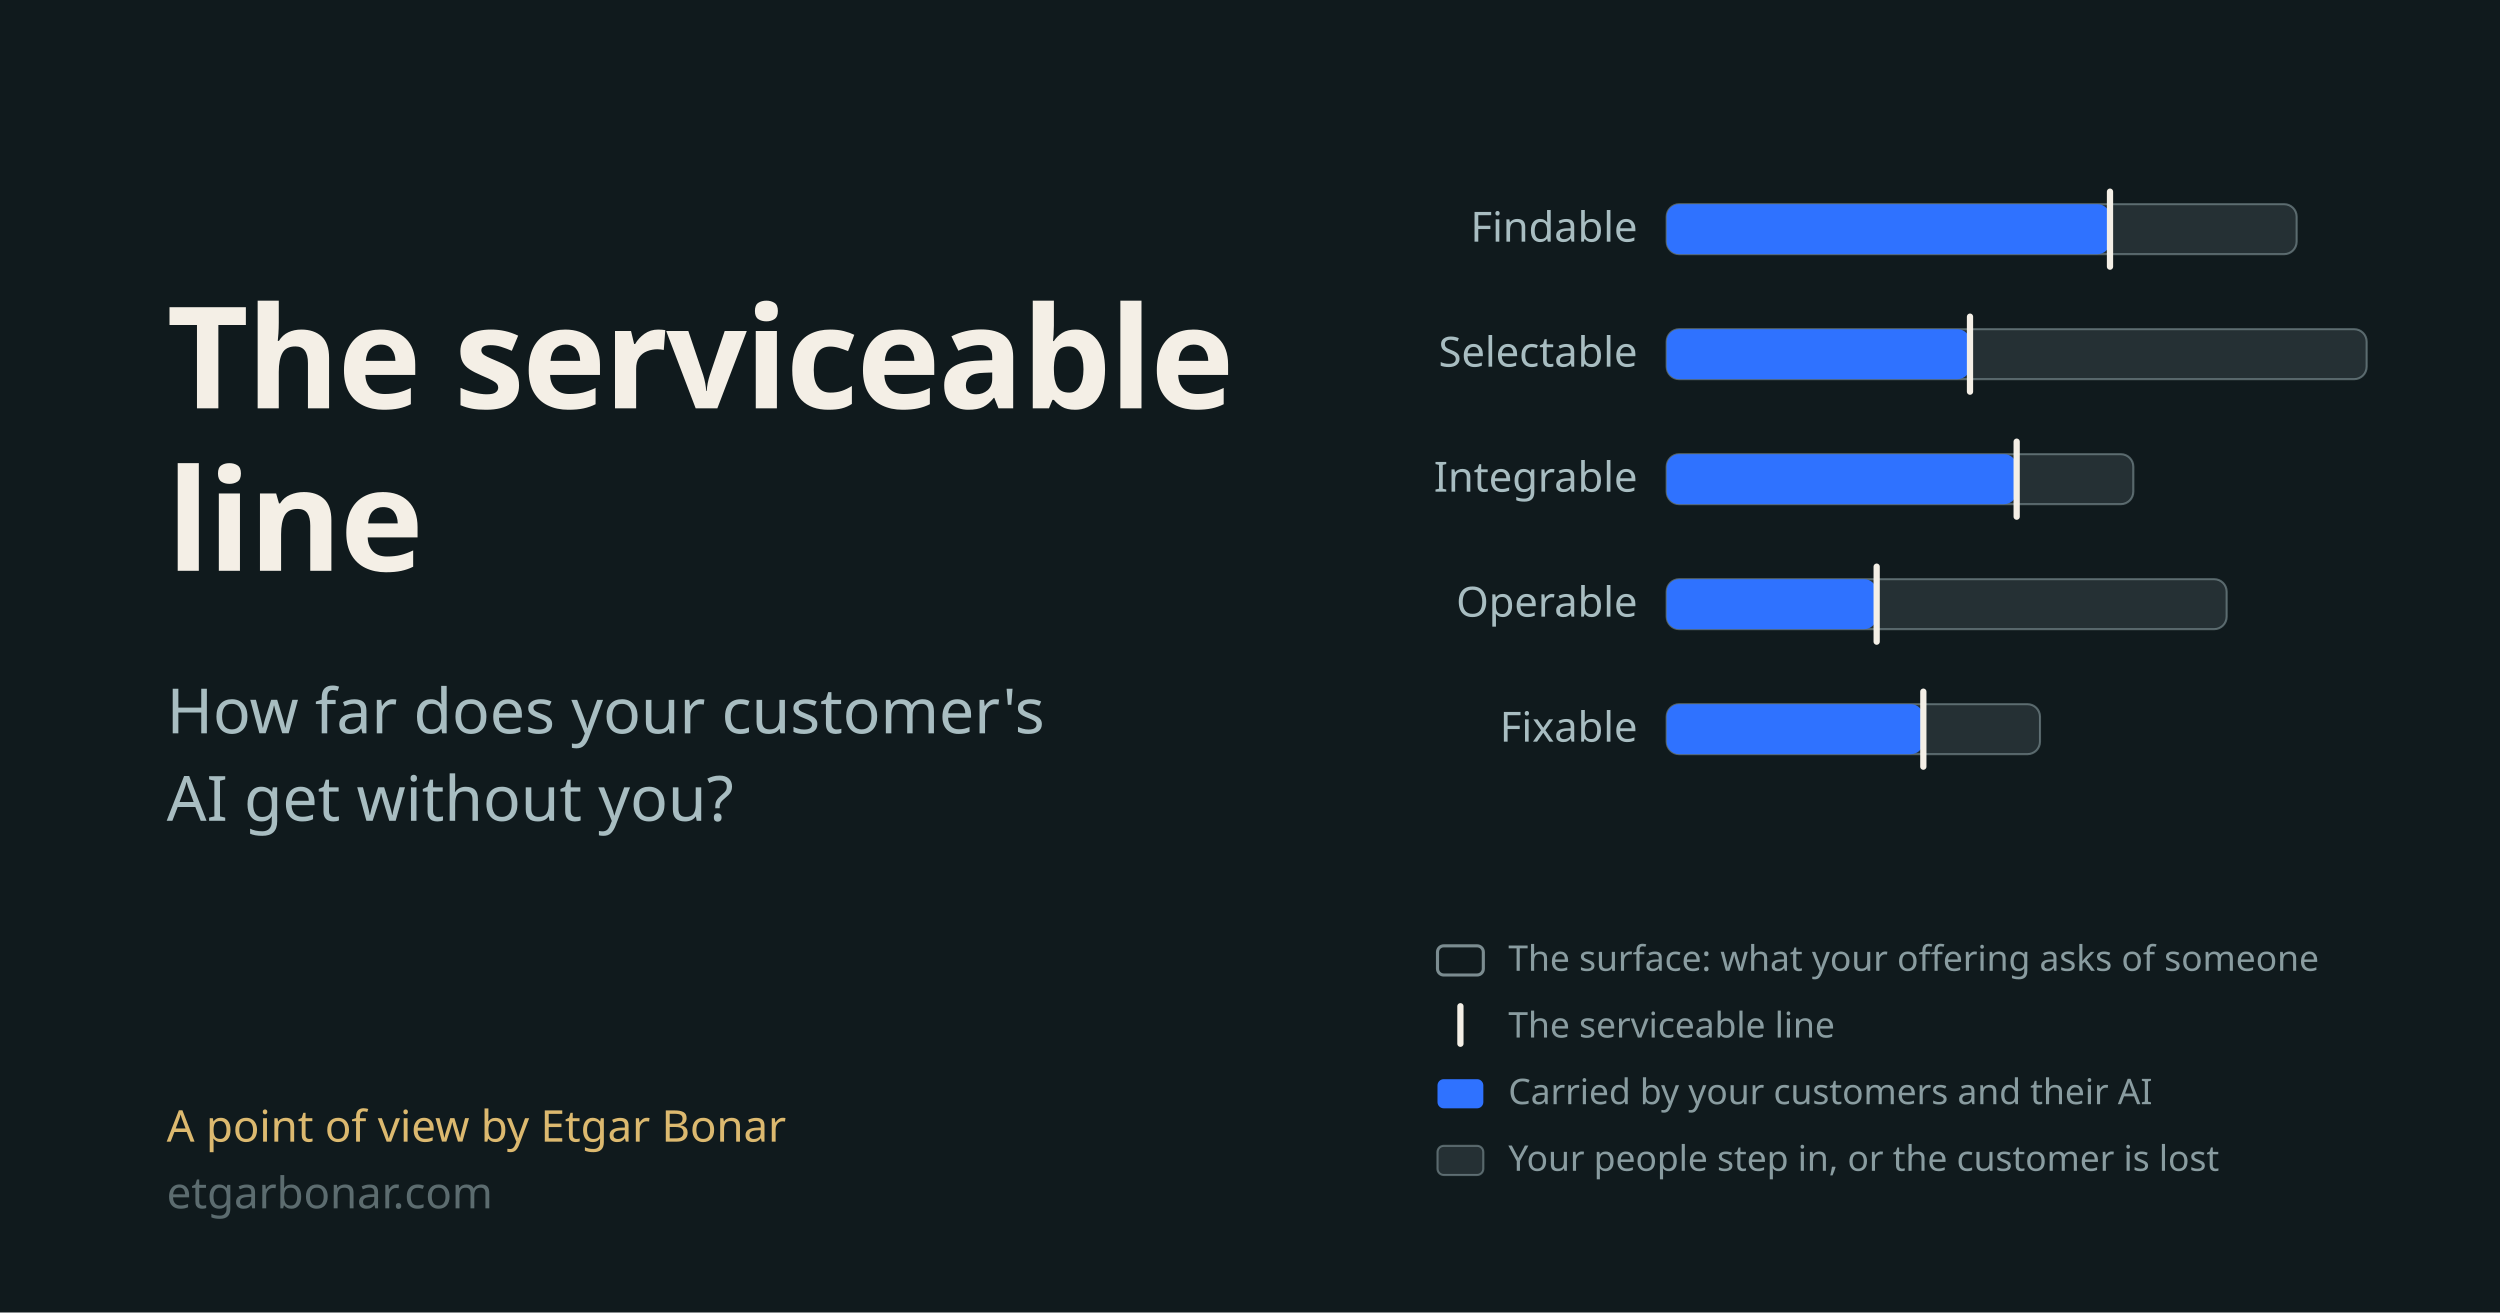
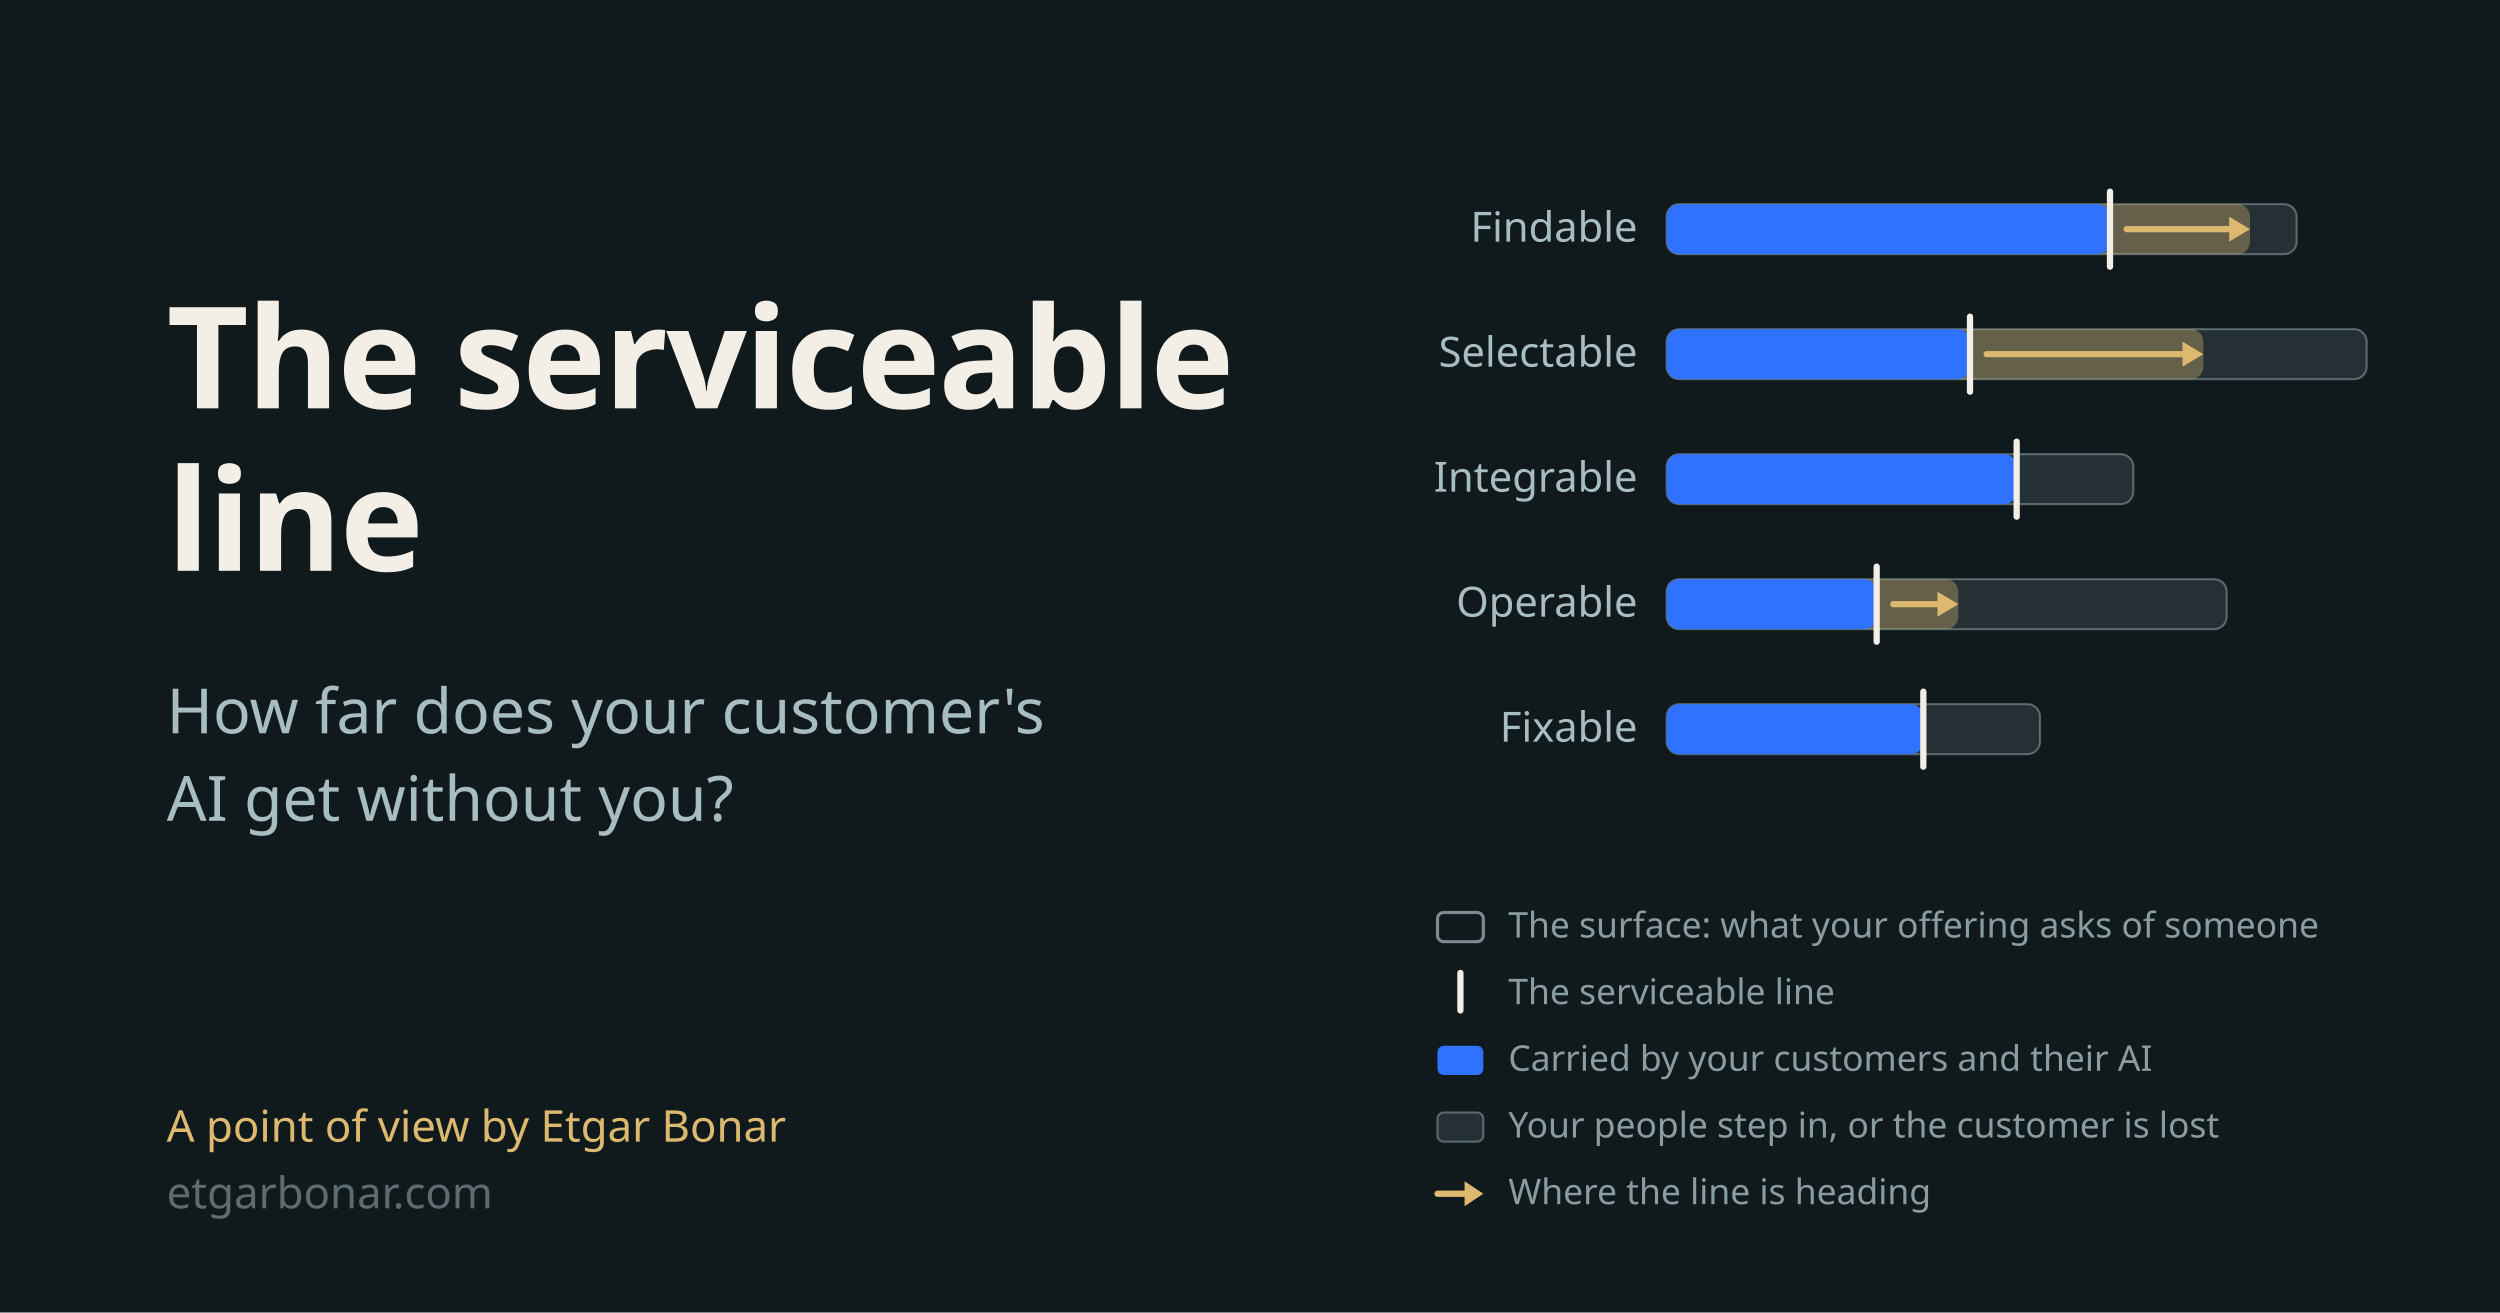
<svg xmlns="http://www.w3.org/2000/svg" width="1200" height="630" viewBox="0 0 1200 630" role="img" aria-labelledby="cardtitle carddesc">
  <rect width="1200" height="630" fill="#101a1d" />
  <text x="786" y="116" text-anchor="end" font-family="Noto Sans, Liberation Sans, Arial, Helvetica, sans-serif" font-size="20" fill="#a8bdc1">Findable</text>
  <rect x="800" y="98.0" width="302.4" height="24" rx="6.0" fill="#a8bdc1" fill-opacity=".14" stroke="#a8bdc1" stroke-opacity=".45" />
+   <rect x="800" y="98.0" width="280.0" height="24" rx="6.0" fill="#dcb96f" fill-opacity=".35" />
  <rect x="800" y="98.0" width="212.8" height="24" rx="6.0" fill="#2f72ff" />
  <line x1="1012.8" y1="92.0" x2="1012.8" y2="128.0" stroke="#f4efe6" stroke-width="3" stroke-linecap="round" />
+   <line x1="1020.8" y1="110" x2="1070.0" y2="110" stroke="#dcb96f" stroke-width="3" stroke-linecap="round" />
+   <polygon points="1080.0,110 1070.0,104 1070.0,116" fill="#dcb96f" />
  <text x="786" y="176" text-anchor="end" font-family="Noto Sans, Liberation Sans, Arial, Helvetica, sans-serif" font-size="20" fill="#a8bdc1">Selectable</text>
  <rect x="800" y="158.0" width="336.0" height="24" rx="6.0" fill="#a8bdc1" fill-opacity=".14" stroke="#a8bdc1" stroke-opacity=".45" />
+   <rect x="800" y="158.0" width="257.6" height="24" rx="6.0" fill="#dcb96f" fill-opacity=".35" />
  <rect x="800" y="158.0" width="145.6" height="24" rx="6.0" fill="#2f72ff" />
  <line x1="945.6" y1="152.0" x2="945.6" y2="188.0" stroke="#f4efe6" stroke-width="3" stroke-linecap="round" />
+   <line x1="953.6" y1="170" x2="1047.6" y2="170" stroke="#dcb96f" stroke-width="3" stroke-linecap="round" />
+   <polygon points="1057.6,170 1047.6,164 1047.6,176" fill="#dcb96f" />
  <text x="786" y="236" text-anchor="end" font-family="Noto Sans, Liberation Sans, Arial, Helvetica, sans-serif" font-size="20" fill="#a8bdc1">Integrable</text>
  <rect x="800" y="218.0" width="224.0" height="24" rx="6.0" fill="#a8bdc1" fill-opacity=".14" stroke="#a8bdc1" stroke-opacity=".45" />
  <rect x="800" y="218.0" width="168.0" height="24" rx="6.0" fill="#2f72ff" />
  <line x1="968.0" y1="212.0" x2="968.0" y2="248.0" stroke="#f4efe6" stroke-width="3" stroke-linecap="round" />
  <text x="786" y="296" text-anchor="end" font-family="Noto Sans, Liberation Sans, Arial, Helvetica, sans-serif" font-size="20" fill="#a8bdc1">Operable</text>
  <rect x="800" y="278.0" width="268.8" height="24" rx="6.0" fill="#a8bdc1" fill-opacity=".14" stroke="#a8bdc1" stroke-opacity=".45" />
+   <rect x="800" y="278.0" width="140.0" height="24" rx="6.0" fill="#dcb96f" fill-opacity=".35" />
  <rect x="800" y="278.0" width="100.8" height="24" rx="6.0" fill="#2f72ff" />
  <line x1="900.8" y1="272.0" x2="900.8" y2="308.0" stroke="#f4efe6" stroke-width="3" stroke-linecap="round" />
+   <line x1="908.8" y1="290" x2="930.0" y2="290" stroke="#dcb96f" stroke-width="3" stroke-linecap="round" />
+   <polygon points="940.0,290 930.0,284 930.0,296" fill="#dcb96f" />
  <text x="786" y="356" text-anchor="end" font-family="Noto Sans, Liberation Sans, Arial, Helvetica, sans-serif" font-size="20" fill="#a8bdc1">Fixable</text>
  <rect x="800" y="338.0" width="179.2" height="24" rx="6.0" fill="#a8bdc1" fill-opacity=".14" stroke="#a8bdc1" stroke-opacity=".45" />
  <rect x="800" y="338.0" width="123.2" height="24" rx="6.0" fill="#2f72ff" />
  <line x1="923.2" y1="332.0" x2="923.2" y2="368.0" stroke="#f4efe6" stroke-width="3" stroke-linecap="round" />
-   <rect x="690" y="454" width="22" height="14" rx="3" fill="none" stroke="#a8bdc1" stroke-opacity=".7" stroke-width="1.5" />
-   <text x="724" y="466" font-family="Noto Sans, Liberation Sans, Arial, Helvetica, sans-serif" font-size="17" fill="#a8bdc1" opacity=".8">The surface: what your offering asks of someone</text>
-   <line x1="701" y1="483" x2="701" y2="501" stroke="#f4efe6" stroke-width="3" stroke-linecap="round" />
-   <text x="724" y="498" font-family="Noto Sans, Liberation Sans, Arial, Helvetica, sans-serif" font-size="17" fill="#a8bdc1" opacity=".8">The serviceable line</text>
-   <rect x="690" y="518" width="22" height="14" rx="3" fill="#2f72ff" />
-   <text x="724" y="530" font-family="Noto Sans, Liberation Sans, Arial, Helvetica, sans-serif" font-size="17" fill="#a8bdc1" opacity=".8">Carried by your customers and their AI</text>
-   <rect x="690" y="550" width="22" height="14" rx="3" fill="#a8bdc1" fill-opacity=".14" stroke="#a8bdc1" stroke-opacity=".45" />
-   <text x="724" y="562" font-family="Noto Sans, Liberation Sans, Arial, Helvetica, sans-serif" font-size="17" fill="#a8bdc1" opacity=".8">Your people step in, or the customer is lost</text>
+   <rect x="690" y="438" width="22" height="14" rx="3" fill="none" stroke="#a8bdc1" stroke-opacity=".7" stroke-width="1.5" />
+   <text x="724" y="450" font-family="Noto Sans, Liberation Sans, Arial, Helvetica, sans-serif" font-size="17" fill="#a8bdc1" opacity=".8">The surface: what your offering asks of someone</text>
+   <line x1="701" y1="467" x2="701" y2="485" stroke="#f4efe6" stroke-width="3" stroke-linecap="round" />
+   <text x="724" y="482" font-family="Noto Sans, Liberation Sans, Arial, Helvetica, sans-serif" font-size="17" fill="#a8bdc1" opacity=".8">The serviceable line</text>
+   <rect x="690" y="502" width="22" height="14" rx="3" fill="#2f72ff" />
+   <text x="724" y="514" font-family="Noto Sans, Liberation Sans, Arial, Helvetica, sans-serif" font-size="17" fill="#a8bdc1" opacity=".8">Carried by your customers and their AI</text>
+   <rect x="690" y="534" width="22" height="14" rx="3" fill="#a8bdc1" fill-opacity=".14" stroke="#a8bdc1" stroke-opacity=".45" />
+   <text x="724" y="546" font-family="Noto Sans, Liberation Sans, Arial, Helvetica, sans-serif" font-size="17" fill="#a8bdc1" opacity=".8">Your people step in, or the customer is lost</text>
+   <line x1="690" y1="573" x2="704" y2="573" stroke="#dcb96f" stroke-width="3" stroke-linecap="round" />
+   <polygon points="712,573 703,567 703,579" fill="#dcb96f" />
+   <text x="724" y="578" font-family="Noto Sans, Liberation Sans, Arial, Helvetica, sans-serif" font-size="17" fill="#a8bdc1" opacity=".8">Where the line is heading</text>
  <text x="80" y="196" font-family="Noto Sans, Liberation Sans, Arial, Helvetica, sans-serif" font-size="68" font-weight="700" letter-spacing="-1" fill="#f4efe6">The serviceable</text>
  <text x="80" y="274" font-family="Noto Sans, Liberation Sans, Arial, Helvetica, sans-serif" font-size="68" font-weight="700" letter-spacing="-1" fill="#f4efe6">line</text>
  <text x="80" y="352" font-family="Noto Sans, Liberation Sans, Arial, Helvetica, sans-serif" font-size="30" fill="#a8bdc1">How far does your customer's</text>
  <text x="80" y="394" font-family="Noto Sans, Liberation Sans, Arial, Helvetica, sans-serif" font-size="30" fill="#a8bdc1">AI get without you?</text>
  <text x="80" y="548" font-family="Noto Sans, Liberation Sans, Arial, Helvetica, sans-serif" font-size="21" fill="#dcb96f">A point of view by Etgar Bonar</text>
  <text x="80" y="580" font-family="Noto Sans, Liberation Sans, Arial, Helvetica, sans-serif" font-size="21" fill="#a8bdc1" opacity=".5">etgarbonar.com</text>
</svg>
